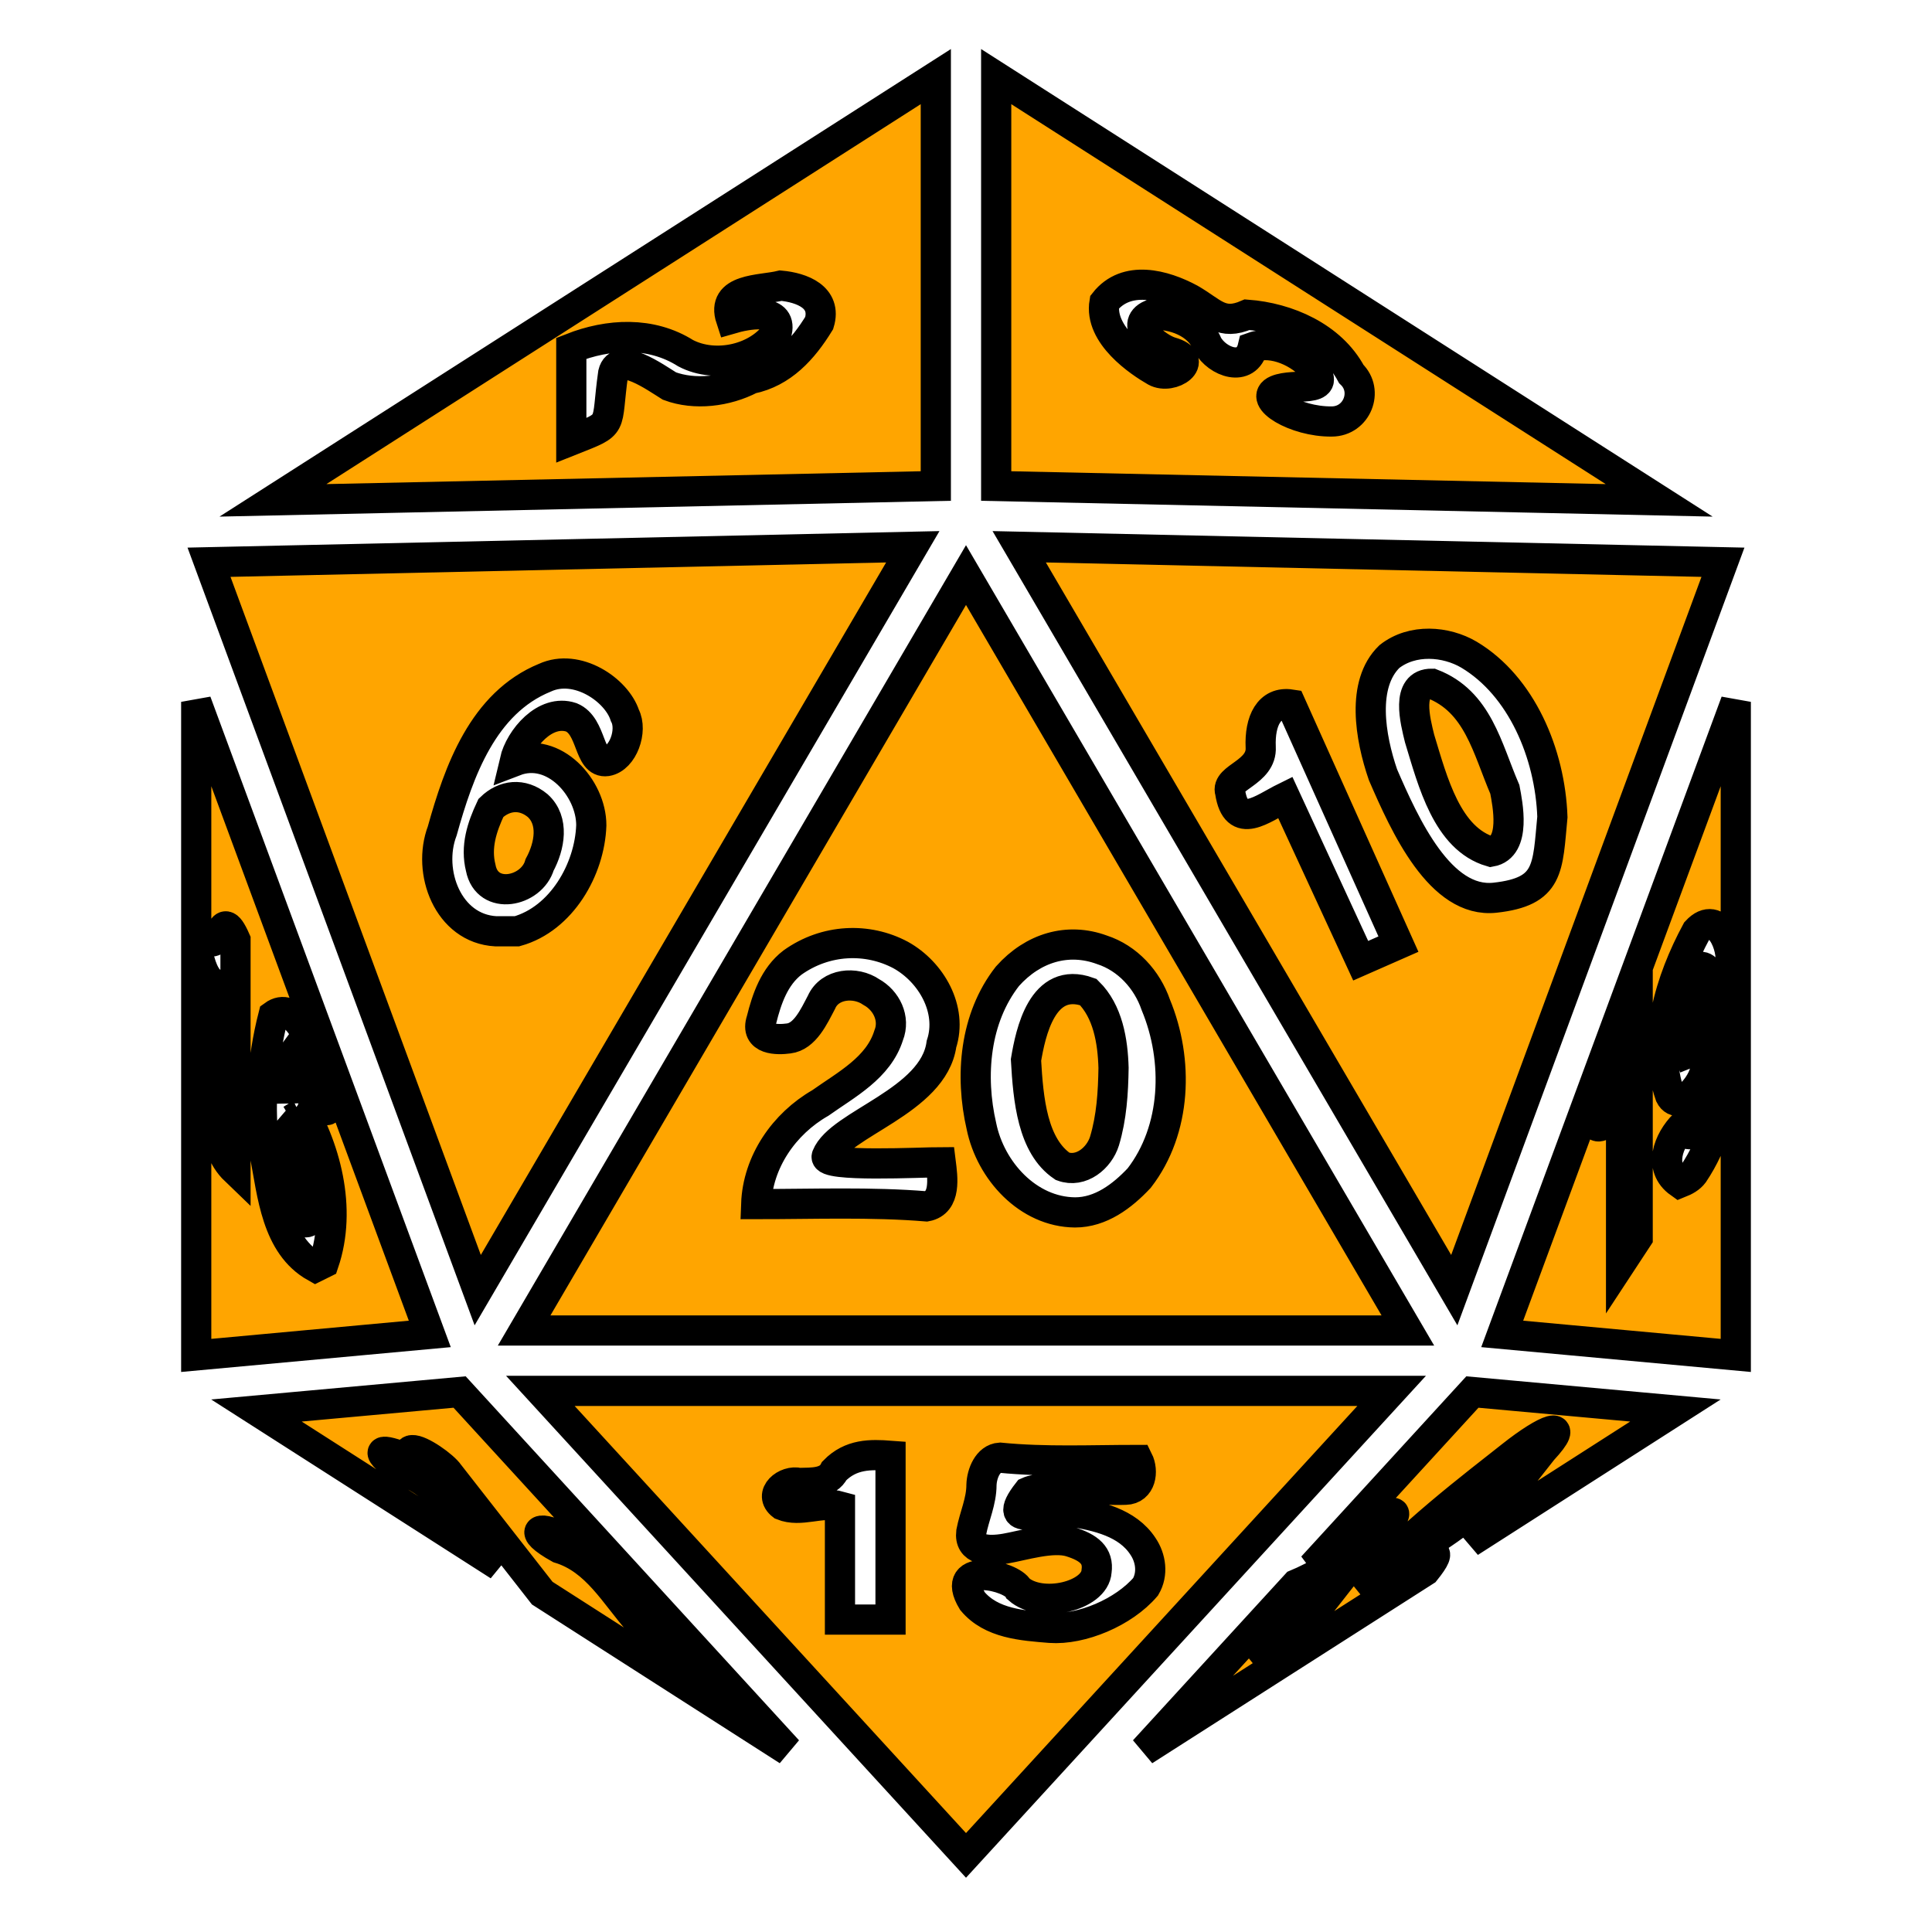
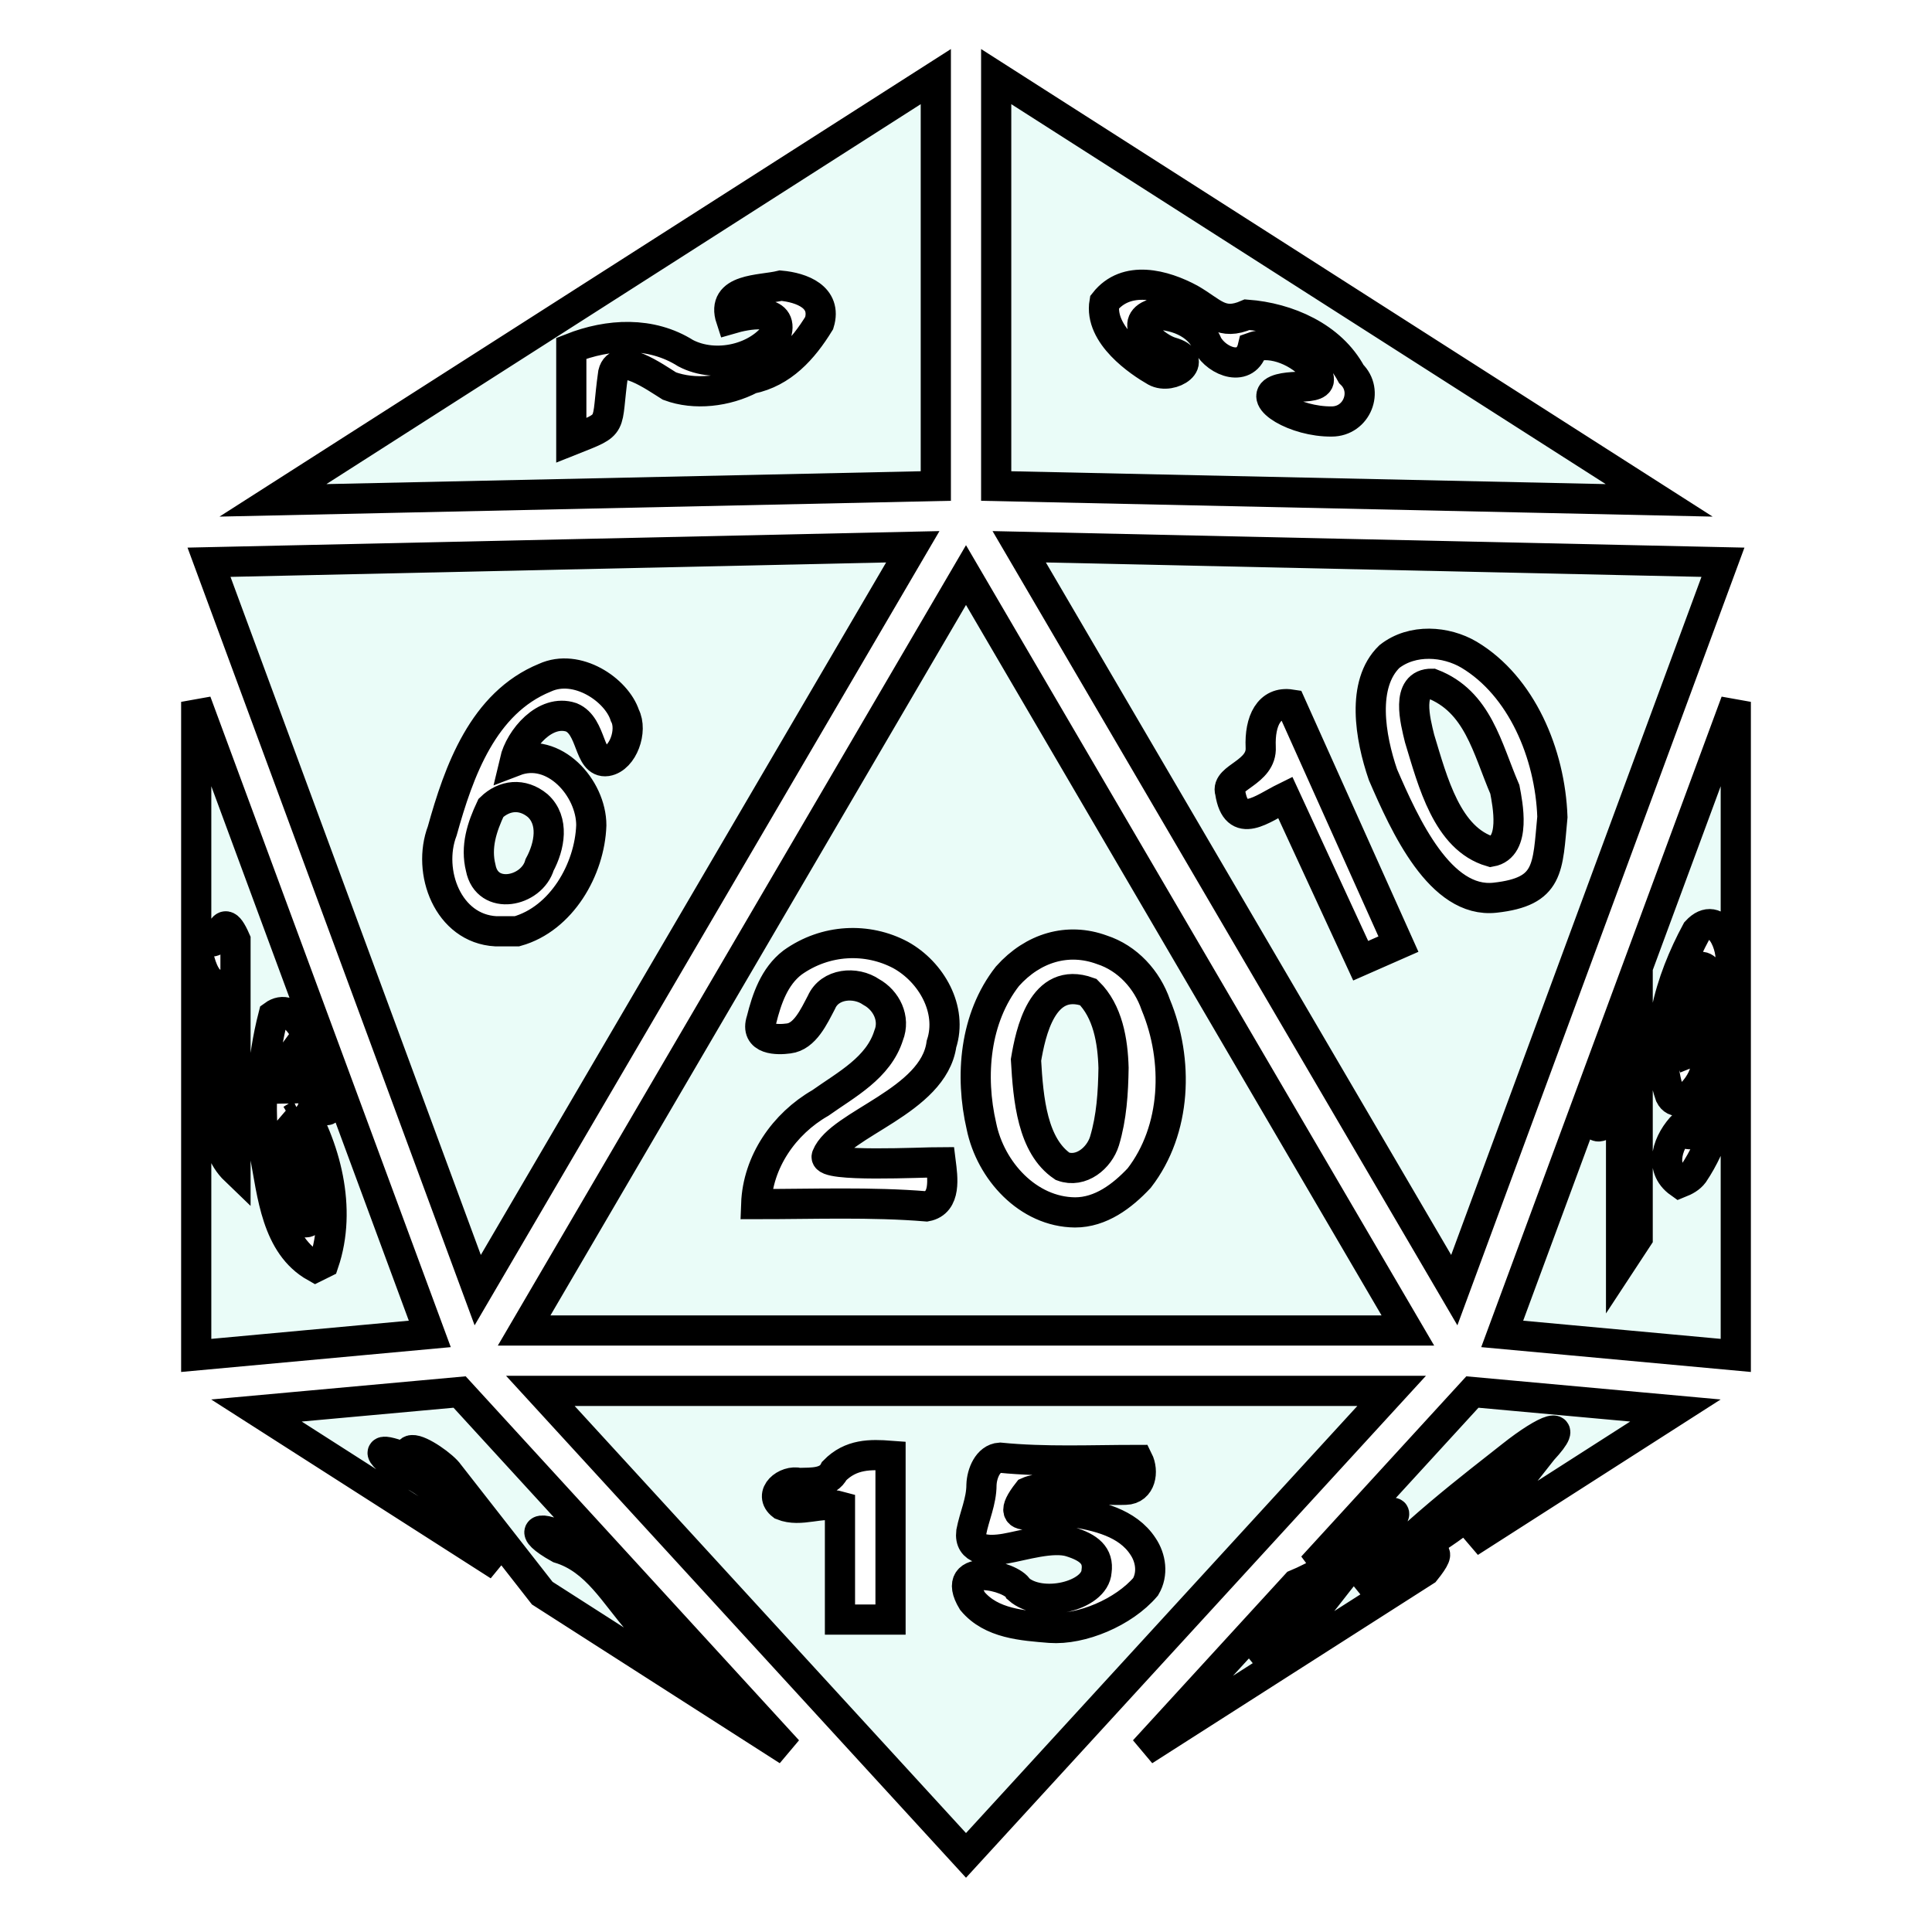
<svg xmlns="http://www.w3.org/2000/svg" viewBox="0 0 512 512" style="height: 512px; width: 512px;">
  <defs>
    <linearGradient x1="0" x2="1" y1="0" y2="1" id="delapouite-dice-twenty-faces-twenty-gradient-2">
      <stop offset="0%" stop-color="#d0021b" stop-opacity="1" />
      <stop offset="100%" stop-color="#e98697" stop-opacity="0.66" />
    </linearGradient>
  </defs>
  <g class="" transform="translate(0,0)" style="">
-     <path d="M248 20.3L72.33 132.6 248 128.8zm16 0v108.5l175.7 3.8zm51.4 58.9c6.1 3.5 8.2 7.2 15.1 4.2 10.7.8 22.3 5.8 27.6 15.7 4.7 4.5 1.5 12.6-5.2 12.6-9.7.1-19.7-6.1-14.6-8.3 4.7-2 14.7.9 10-5.5-3.6-4.5-11-7.8-16.3-5.9-1.6 6.8-9.4 4-12-.7-2.3-5.8-9.1-8.2-15-7.9-6.1 2.7 1.6 8.8 5.3 9.9 7.9 2.2.2 7.5-4.1 5.1-4.2-2.4-15-9.6-13.5-18.3 5.8-7.39 15.8-4.62 22.7-.9zm-108.5-3.5c5.5.5 12.3 3 10.2 9.9-4.3 7-9.8 13.1-18.1 14.8-6.5 3.4-14.9 4.4-21.6 1.9-3.7-2.3-13.5-9.3-14.9-3.4-2.1 14.8.7 13.1-11.1 17.8V92.3c9.9-3.9 21.1-4.5 30.3 1.3 8 4.2 19.4 1.5 24.2-5.7 1.4-6.5-8.1-4.6-12.2-3.4-2.7-8.2 7.9-7.5 13.2-8.8zm35 69.2L55.39 149l71.21 192.9zm28.2 0l115.3 197L456.6 149zm-14.1 7.5L138.9 352.6h234.2zm133.3 21.1c13.9 8.3 21.5 26.2 22.1 43-1.3 13.6-.7 19.8-15.2 21.4-14.5 1.6-23.9-19.2-29.7-32.6-3.4-9.9-5.8-24 1.7-31.3 6.1-4.8 15-4.1 21.1-.5zm-223.7 16.1c2.1 4-.5 11.4-4.8 12.1-4.9.7-3.8-9.3-9.4-11.6-6.9-2.3-13.6 5.6-15 11.6 10.4-4 20.3 7.1 20.3 17-.4 11.7-7.9 24.8-19.7 28.1h-5.6c-12.7-.7-18.3-15.8-14.2-26.6 4.4-15.8 10.8-33.9 27.2-40.6 8.5-3.9 19 3.2 21.2 10zm213.9-8.4c-7.1-.1-4.4 10-3.3 14.5 3.5 11.5 7.3 26.6 18.9 30 6.8-1.2 4.4-12.8 3.7-16.5-4.7-10.9-7.1-23.3-19.3-28zM52 186v173.2l61.9-5.7zm408 0l-61.9 167.5 61.9 5.7zm-117.9.7l28.5 63.5-10 4.4-20-43.3c-6.1 3-13 8.9-14.6-1.4-1.3-3.9 8.5-5.1 8.1-11.9-.3-6.9 2.2-12.2 8-11.3zm-212 27.4c-2.4 5.1-4.1 10.3-2.7 15.9 1.7 8.8 13.5 6.4 15.6-.8 2.7-5 3.9-11.7-.5-15.7-4.1-3.4-8.9-2.8-12.4.6zm328.4 41.6c-.1 18.6 1.1 39.2-9.7 55.3-.9 1.2-2.2 1.9-3.7 2.5-5.8-4.1-3-11.3 1.2-15.5 1 7.3 5.5-2.9 6.6-5.6 1.3-3.2 3.6-17.7-1-10.2.7 4-6.8 13.1-9.3 8.1-5-14.4 0-30.5 7-43.5 5.7-6.2 9.9 4.4 8.9 8.9zM59.93 245.5c.59.1 1.34 1 2.48 3.6v61.1c-7.3-7-4.47-18-4.45-26.4 0-8.4 1.65-16.3-1.28-23.2-4.62-1.7-5.79-17-3.17-12.7 4.41 4.8 4.66-2.7 6.42-2.4zm178.77 7.6c8.1 4.5 13.8 14.4 10.8 23.6-2.1 15.2-27 21.1-30.4 29.7-1.2 3 25.4 1.6 30.2 1.6.5 4 1.5 10.7-3.8 11.7-14.5-1.2-29.9-.6-45.1-.6.4-11.2 7.4-21.3 17-26.8 6.9-4.9 15.4-9.3 18.1-17.9 1.8-4.5-.6-9.3-4.6-11.5-4.2-2.9-11-2.3-13.2 2.7-2 3.8-4.4 9.1-8.7 9.6-2.9.4-9 .5-7.2-4.9 1.4-5.6 3.4-11.5 8.2-15.2 8.8-6.3 19.9-6.7 28.7-2zm53.3-1.4c6.8 2.2 12 7.9 14.3 14.6 6.1 14.7 5.5 33.1-4.4 45.9-4.5 4.8-10.2 9.1-17 9.1-12.5-.1-22.4-11.1-24.8-22.8-3.1-13.4-1.8-28.7 6.9-39.8 6.8-7.6 16-10.3 25-7zm156.1 8.1c-1.6 5.9-3.3 13.4-.7 19.3 5.1-2 5.4-9.6 6.6-14.5.9-6.1-3.5-12.6-5.9-4.8zm-176.2 21.1c.6 10.5 1.7 22.8 9.7 28.2 4.9 1.8 9.7-2.2 11.1-6.7 1.9-6.3 2.3-12.9 2.4-19.4-.2-7.1-1.5-15-6.7-20.1-12.2-4.4-15.3 10.9-16.5 18zM434 266.8V328l-4.4 6.7v-42.3c-4.6 7.5-9.1 9.1-6.1-.9 6.1-7.1 4.8-17.4 10.5-24.7zM83.85 279c.8 3.6 5.12 17.8 2.04 14.8-1.97-1.3-3.62-4.9-3.41-6.1-1.55-3-2.96-6.1-4.21-9.2-2.95 4-3.96 8.3-3.14 13.4.2-1.6 1.18-2.3 3.39-.7 7.84 12.6 12.17 29.1 7.29 43.5l-2.22 1.1c-10.36-5.8-11.4-19.4-13.43-30-1.55-12.3-.79-24.7 2.3-36.7 5.2-3.8 9.16 5.4 11.39 9.9zm-7.05 20.2c-4.06 4.7-2.26 12.8-.38 18.4 1.11 5.5 6.92 10.2 6.06 1.6.69-11.1-2.33-12.7-5.68-20zm66.4 69.4L256 491.7l112.8-123.1zm-21.4.3l-53.84 4.9 64.24 41.1c-2.6-2.7-4.9-5.7-7.1-8.8-5.2-6.9-10.5-13.6-18.9-16.6-8.75-6.5-4.2-5.3 2.9-2.6-1-1.8-.7-2.6.1-2.6 2.2-.2 8.4 4.2 9.8 6.3l24.7 31.6 65.1 41.7zm268.4 0l-42.4 46.3c6.4-3.1 11.3-8.5 17-12.4 2.4-1.4 3.7-1.9 4.3-1.9 2.1 0-5.4 7.1-7.7 10.3-9.4 9.8-16 23-28.6 29.1l18.9-24.5c-2.3 1.3-6 3.2-8.2 4.1l-40.3 44 74.5-47.6c5.4-6.7 1.9-5.6-5.7-.9l-11.4 6c11.4-13.7 30.8-28.3 40-35.6 9.2-7.3 15.9-9.8 8.2-1.5l-12.6 16c10-7.6.9 3.9-4.5 5.5-.7 1-1.4 2-2.2 2.9l54.5-34.9zM236 385.8v43.4h-13.4v-30c-5-1.4-10.4 1.7-15.3-.3-3.8-2.9 1-6.8 4.5-5.9 3.3-.1 7.6.2 9.3-3.2 4.4-4.5 9.6-4.4 14.9-4zm29 .5c12.1 1.2 24.2.6 36.6.6 1.5 3 .8 7.8-3.3 7.9-7.7.3-21-1.6-25.9.6-8.2 10.5 5.7 3.8 11.4 5.2 7 1.1 15 2.9 19.1 9.2 2.1 3.1 2.7 7.3.7 10.7-5.8 6.8-17 11.5-25.3 10.9-7.3-.6-15.6-1.1-20.6-7.1-6.4-10.6 10.5-6.7 12.2-3.2 6 5.3 20.3 1.9 20.7-4.7.6-4.2-2.1-6.3-6.9-7.8-4.8-1.5-12.6 1-17.3 1.8-4.7.8-9.6.5-9-4.4.8-4.2 2.7-8.1 2.7-12.5.1-3 1.7-7 4.9-7.2zm133.5 5c-.2-.2-7 5.8-9.9 8.1l-15.8 13.1c10.6-6.5 19.3-12 25.7-21.2zm-247 14.2c2.4 0 7.5 4.6 9.4 7l26.1 31.1c-7.7-2.1-13.3-7.1-17.6-13.7-6.5-7.3-11.3-16.6-21.2-19.6-9-5-5.2-6.4 2.1-2.2-.3-1.9.2-2.6 1.2-2.6z" fill="orange" fill-opacity="1.0" stroke="#000000" stroke-opacity="1" stroke-width="8" />
+     <path d="M248 20.3L72.33 132.6 248 128.8zm16 0v108.5l175.7 3.8zm51.4 58.9c6.1 3.5 8.2 7.2 15.1 4.2 10.7.8 22.3 5.8 27.6 15.7 4.7 4.5 1.5 12.6-5.2 12.6-9.7.1-19.7-6.1-14.6-8.3 4.7-2 14.7.9 10-5.5-3.6-4.5-11-7.8-16.3-5.9-1.6 6.8-9.4 4-12-.7-2.3-5.8-9.1-8.2-15-7.9-6.1 2.7 1.6 8.8 5.3 9.9 7.9 2.2.2 7.5-4.1 5.1-4.2-2.4-15-9.6-13.5-18.3 5.8-7.39 15.8-4.62 22.7-.9zm-108.5-3.5c5.5.5 12.3 3 10.2 9.9-4.3 7-9.8 13.1-18.1 14.8-6.5 3.4-14.9 4.4-21.6 1.9-3.7-2.3-13.5-9.3-14.9-3.4-2.1 14.8.7 13.1-11.1 17.8V92.3c9.9-3.9 21.1-4.5 30.3 1.3 8 4.2 19.4 1.5 24.2-5.7 1.4-6.5-8.1-4.6-12.2-3.4-2.7-8.2 7.9-7.5 13.2-8.8zm35 69.2L55.39 149l71.21 192.9zm28.2 0l115.3 197L456.6 149zm-14.1 7.5L138.9 352.6h234.2zm133.3 21.1c13.9 8.3 21.5 26.2 22.1 43-1.3 13.6-.7 19.8-15.2 21.4-14.5 1.6-23.9-19.2-29.7-32.6-3.4-9.9-5.8-24 1.7-31.3 6.1-4.8 15-4.1 21.1-.5zm-223.7 16.1c2.1 4-.5 11.4-4.8 12.1-4.9.7-3.8-9.3-9.4-11.6-6.9-2.3-13.6 5.6-15 11.6 10.4-4 20.3 7.1 20.3 17-.4 11.7-7.9 24.8-19.7 28.1h-5.6c-12.7-.7-18.3-15.8-14.2-26.6 4.4-15.8 10.8-33.9 27.2-40.6 8.5-3.9 19 3.2 21.2 10zm213.9-8.4c-7.1-.1-4.4 10-3.3 14.5 3.5 11.5 7.3 26.6 18.9 30 6.8-1.2 4.4-12.8 3.7-16.5-4.7-10.9-7.1-23.3-19.3-28zM52 186v173.2l61.9-5.7zm408 0l-61.9 167.5 61.9 5.7zm-117.9.7l28.5 63.5-10 4.4-20-43.3c-6.1 3-13 8.9-14.6-1.4-1.3-3.9 8.5-5.1 8.1-11.9-.3-6.9 2.2-12.2 8-11.3zm-212 27.4c-2.4 5.1-4.1 10.3-2.7 15.9 1.7 8.8 13.5 6.4 15.6-.8 2.7-5 3.9-11.7-.5-15.7-4.1-3.4-8.9-2.8-12.4.6zm328.4 41.6c-.1 18.6 1.1 39.2-9.7 55.3-.9 1.2-2.2 1.9-3.7 2.5-5.8-4.1-3-11.3 1.2-15.5 1 7.3 5.5-2.9 6.6-5.6 1.3-3.2 3.6-17.7-1-10.2.7 4-6.8 13.1-9.3 8.1-5-14.4 0-30.5 7-43.5 5.7-6.2 9.9 4.4 8.9 8.9zM59.93 245.5c.59.1 1.34 1 2.48 3.6v61.1c-7.3-7-4.47-18-4.45-26.4 0-8.4 1.65-16.3-1.28-23.2-4.62-1.7-5.79-17-3.17-12.7 4.41 4.8 4.66-2.7 6.42-2.4zm178.77 7.6c8.1 4.5 13.8 14.4 10.8 23.6-2.1 15.2-27 21.1-30.4 29.7-1.2 3 25.4 1.6 30.2 1.6.5 4 1.5 10.7-3.8 11.7-14.5-1.2-29.9-.6-45.1-.6.4-11.2 7.4-21.3 17-26.8 6.9-4.9 15.4-9.3 18.1-17.9 1.8-4.5-.6-9.3-4.6-11.5-4.2-2.9-11-2.3-13.2 2.7-2 3.8-4.4 9.1-8.7 9.6-2.9.4-9 .5-7.2-4.9 1.4-5.6 3.4-11.5 8.2-15.2 8.8-6.3 19.9-6.7 28.7-2zm53.3-1.4c6.8 2.2 12 7.9 14.3 14.6 6.1 14.7 5.5 33.1-4.4 45.9-4.5 4.8-10.2 9.1-17 9.1-12.5-.1-22.4-11.1-24.8-22.8-3.1-13.4-1.8-28.7 6.9-39.8 6.8-7.6 16-10.3 25-7zm156.1 8.1c-1.6 5.9-3.3 13.4-.7 19.3 5.1-2 5.4-9.6 6.6-14.5.9-6.1-3.5-12.6-5.9-4.8zm-176.2 21.1c.6 10.5 1.7 22.8 9.7 28.2 4.9 1.8 9.7-2.2 11.1-6.7 1.9-6.3 2.3-12.9 2.4-19.4-.2-7.1-1.5-15-6.7-20.1-12.2-4.4-15.3 10.9-16.5 18zM434 266.8V328l-4.4 6.7v-42.3c-4.6 7.5-9.1 9.1-6.1-.9 6.1-7.1 4.8-17.4 10.5-24.7zM83.85 279c.8 3.6 5.12 17.8 2.04 14.8-1.97-1.3-3.62-4.9-3.41-6.1-1.55-3-2.96-6.1-4.21-9.2-2.95 4-3.96 8.3-3.14 13.4.2-1.6 1.18-2.3 3.39-.7 7.84 12.6 12.17 29.1 7.29 43.5l-2.22 1.1c-10.36-5.8-11.4-19.4-13.43-30-1.55-12.3-.79-24.7 2.3-36.7 5.2-3.8 9.16 5.4 11.39 9.9zm-7.05 20.2c-4.06 4.7-2.26 12.8-.38 18.4 1.11 5.5 6.92 10.2 6.06 1.6.69-11.1-2.33-12.7-5.68-20zm66.4 69.4L256 491.7l112.8-123.1zm-21.4.3l-53.84 4.9 64.24 41.1c-2.6-2.7-4.9-5.7-7.1-8.8-5.2-6.9-10.5-13.6-18.9-16.6-8.75-6.5-4.2-5.3 2.9-2.6-1-1.8-.7-2.6.1-2.6 2.2-.2 8.4 4.2 9.8 6.3l24.7 31.6 65.1 41.7zm268.4 0l-42.4 46.3c6.4-3.1 11.3-8.5 17-12.4 2.4-1.4 3.7-1.9 4.3-1.9 2.1 0-5.4 7.1-7.7 10.3-9.4 9.8-16 23-28.6 29.1l18.9-24.5c-2.3 1.3-6 3.2-8.2 4.1l-40.3 44 74.5-47.6c5.4-6.7 1.9-5.6-5.7-.9l-11.4 6c11.4-13.7 30.8-28.3 40-35.6 9.2-7.3 15.9-9.8 8.2-1.5l-12.6 16c10-7.6.9 3.9-4.5 5.5-.7 1-1.4 2-2.2 2.9l54.5-34.9zM236 385.8v43.4h-13.4v-30c-5-1.4-10.4 1.7-15.3-.3-3.8-2.9 1-6.8 4.5-5.9 3.3-.1 7.6.2 9.3-3.2 4.4-4.5 9.6-4.4 14.9-4zm29 .5c12.1 1.2 24.2.6 36.6.6 1.5 3 .8 7.8-3.3 7.9-7.7.3-21-1.6-25.9.6-8.2 10.5 5.7 3.8 11.4 5.2 7 1.1 15 2.9 19.1 9.2 2.1 3.1 2.7 7.3.7 10.7-5.8 6.8-17 11.5-25.3 10.9-7.3-.6-15.6-1.1-20.6-7.1-6.4-10.6 10.5-6.7 12.2-3.2 6 5.3 20.3 1.9 20.7-4.7.6-4.2-2.1-6.3-6.9-7.8-4.8-1.5-12.6 1-17.3 1.8-4.7.8-9.6.5-9-4.4.8-4.2 2.7-8.1 2.7-12.5.1-3 1.7-7 4.9-7.2zm133.5 5c-.2-.2-7 5.8-9.9 8.1l-15.8 13.1c10.6-6.5 19.3-12 25.7-21.2zm-247 14.2c2.4 0 7.5 4.6 9.4 7l26.1 31.1c-7.7-2.1-13.3-7.1-17.6-13.7-6.5-7.3-11.3-16.6-21.2-19.6-9-5-5.2-6.4 2.1-2.2-.3-1.9.2-2.6 1.2-2.6z" fill="#50e3c2" fill-opacity="0.12" stroke="#000000" stroke-opacity="1" stroke-width="8" />
  </g>
</svg>
